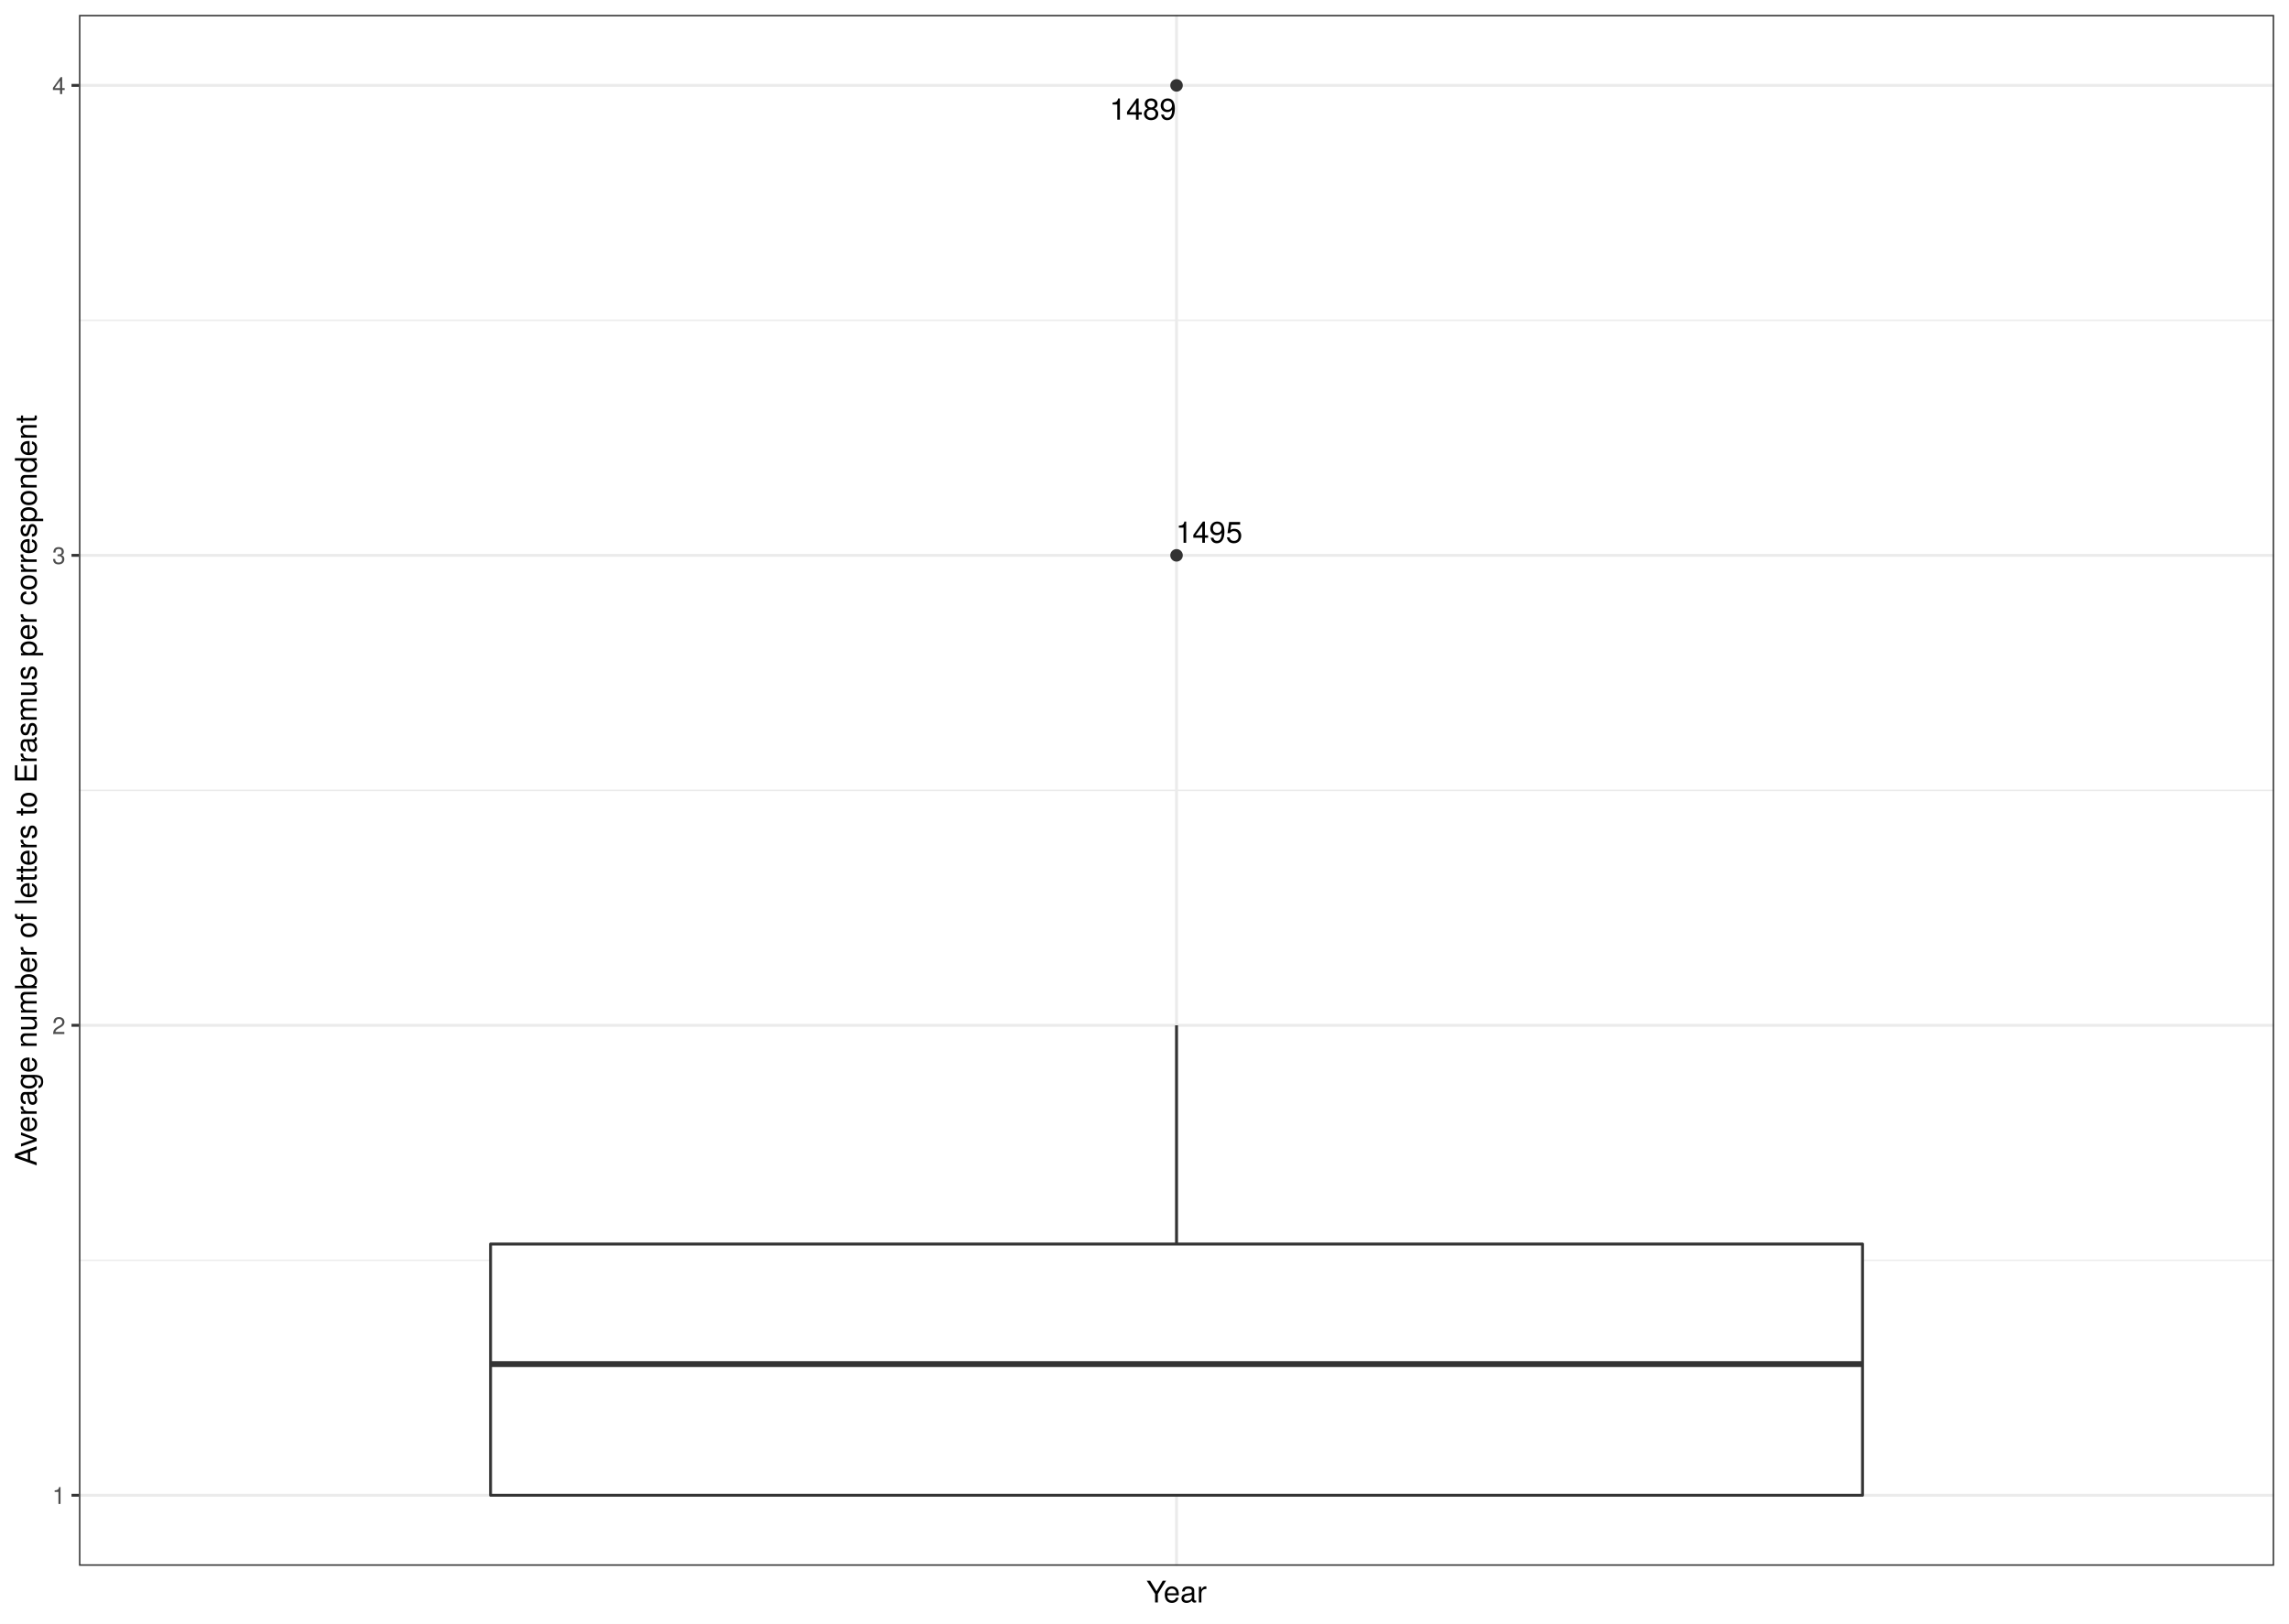
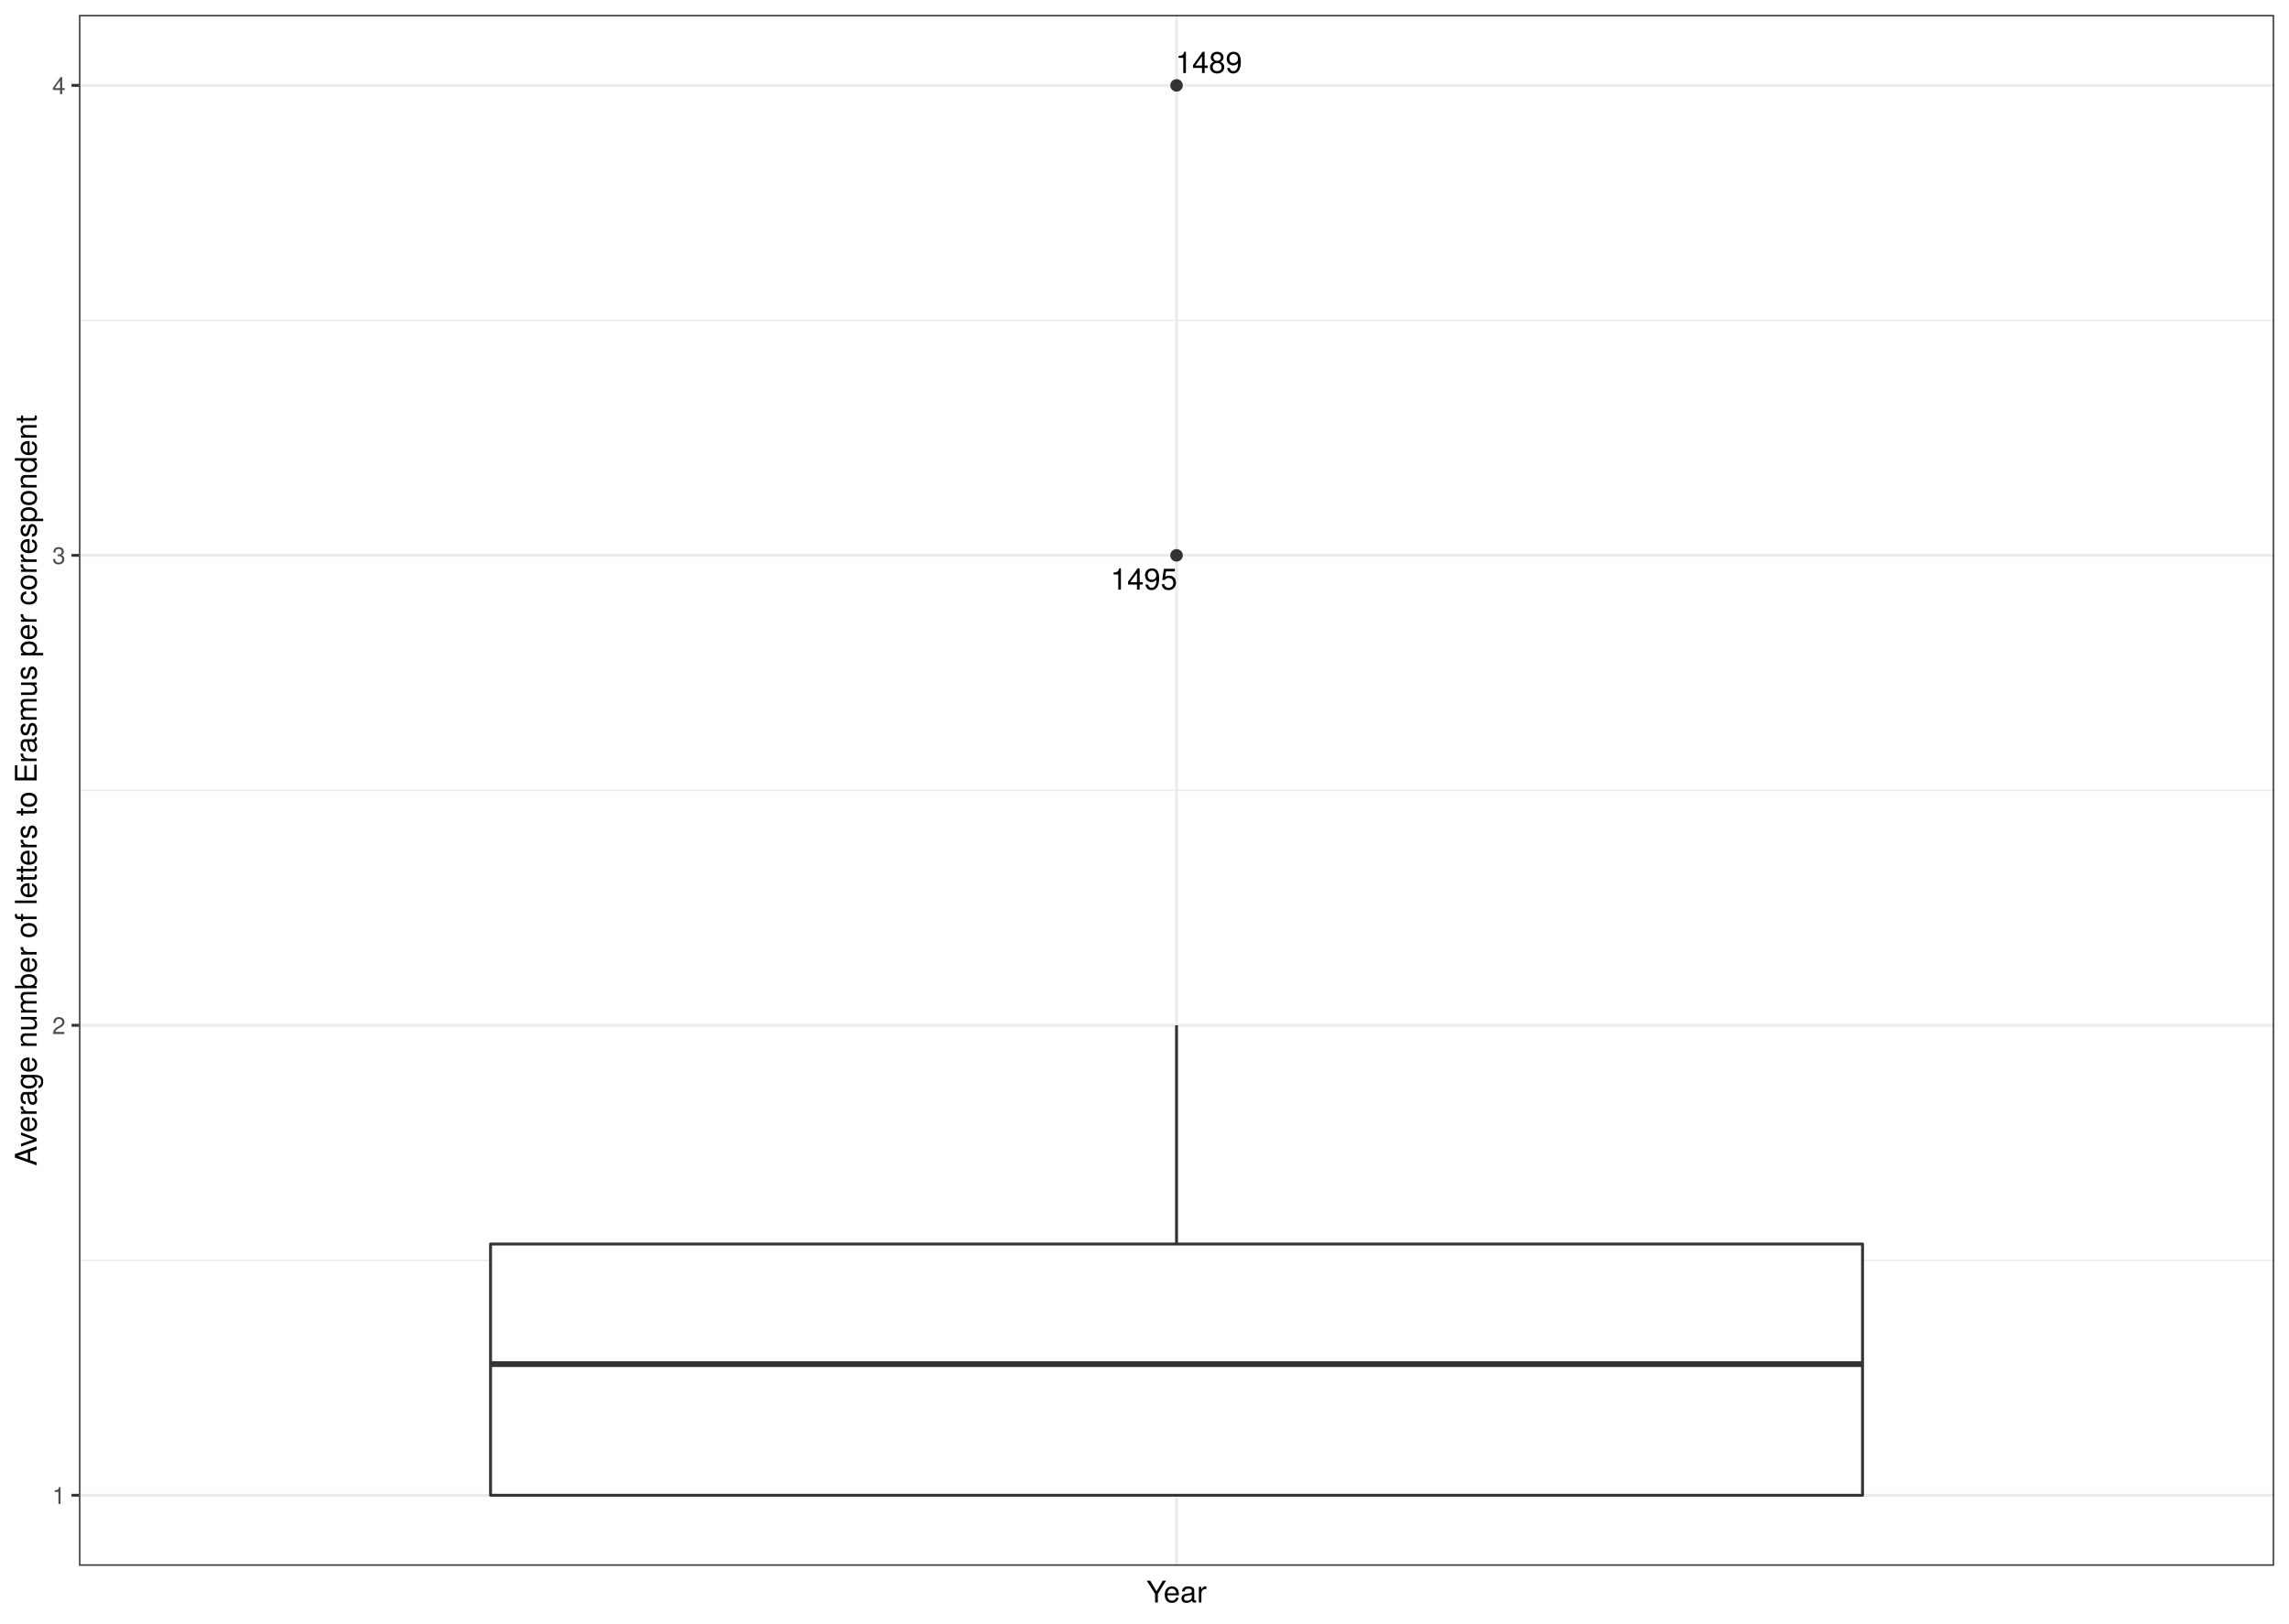
<svg xmlns="http://www.w3.org/2000/svg" class="svglite" width="842.40pt" height="597.60pt" viewBox="0 0 842.40 597.60">
  <defs>
    <style type="text/css">
    .svglite line, .svglite polyline, .svglite polygon, .svglite path, .svglite rect, .svglite circle {
      fill: none;
      stroke: #000000;
      stroke-linecap: round;
      stroke-linejoin: round;
      stroke-miterlimit: 10.00;
    }
    .svglite text {
      white-space: pre;
    }
  </style>
  </defs>
  <rect width="100%" height="100%" style="stroke: none; fill: #FFFFFF;" />
  <defs>
    <clipPath id="cpMC4wMHw4NDIuNDB8MC4wMHw1OTcuNjA=">
      <rect x="0.00" y="0.00" width="842.40" height="597.60" />
    </clipPath>
  </defs>
  <g clip-path="url(#cpMC4wMHw4NDIuNDB8MC4wMHw1OTcuNjA=)">
    <rect x="0.00" y="-0" width="842.40" height="597.60" style="stroke-width: 1.07; stroke: #FFFFFF; fill: #FFFFFF;" />
  </g>
  <defs>
    <clipPath id="cpMjkuMDZ8ODM2LjkyfDUuNDh8NTc2LjMz">
      <rect x="29.06" y="5.48" width="807.87" height="570.85" />
    </clipPath>
  </defs>
  <g clip-path="url(#cpMjkuMDZ8ODM2LjkyfDUuNDh8NTc2LjMz)">
    <rect x="29.06" y="5.48" width="807.87" height="570.85" style="stroke-width: 1.07; stroke: none; fill: #FFFFFF;" />
    <polyline points="29.06,463.89 836.92,463.89 " style="stroke-width: 0.53; stroke: #EBEBEB; stroke-linecap: butt;" />
    <polyline points="29.06,290.91 836.92,290.91 " style="stroke-width: 0.53; stroke: #EBEBEB; stroke-linecap: butt;" />
    <polyline points="29.06,117.92 836.92,117.92 " style="stroke-width: 0.53; stroke: #EBEBEB; stroke-linecap: butt;" />
    <polyline points="29.06,550.38 836.92,550.38 " style="stroke-width: 1.07; stroke: #EBEBEB; stroke-linecap: butt;" />
    <polyline points="29.06,377.40 836.92,377.40 " style="stroke-width: 1.07; stroke: #EBEBEB; stroke-linecap: butt;" />
    <polyline points="29.06,204.41 836.92,204.41 " style="stroke-width: 1.07; stroke: #EBEBEB; stroke-linecap: butt;" />
    <polyline points="29.06,31.43 836.92,31.43 " style="stroke-width: 1.07; stroke: #EBEBEB; stroke-linecap: butt;" />
    <polyline points="432.99,576.33 432.99,5.48 " style="stroke-width: 1.07; stroke: #EBEBEB; stroke-linecap: butt;" />
    <circle cx="432.99" cy="31.43" r="1.95" style="stroke-width: 0.71; stroke: #333333; fill: #333333;" />
    <circle cx="432.99" cy="204.41" r="1.95" style="stroke-width: 0.71; stroke: #333333; fill: #333333;" />
    <line x1="432.99" y1="457.90" x2="432.99" y2="377.40" style="stroke-width: 1.07; stroke: #333333; stroke-linecap: butt;" />
    <line x1="432.99" y1="550.38" x2="432.99" y2="550.38" style="stroke-width: 1.07; stroke: #333333; stroke-linecap: butt;" />
    <polygon points="180.53,457.90 180.53,550.38 685.45,550.38 685.45,457.90 180.53,457.90 " style="stroke-width: 1.07; stroke: #333333; fill: #FFFFFF;" />
    <line x1="180.53" y1="502.10" x2="685.45" y2="502.10" style="stroke-width: 2.13; stroke: #333333; stroke-linecap: butt;" />
-     <text x="420.60" y="44.06" text-anchor="middle" style="font-size: 11.04px; font-family: &quot;TeX Gyre Heros&quot;;" textLength="28.08px" lengthAdjust="spacingAndGlyphs">1489</text>
-     <text x="444.99" y="199.80" text-anchor="middle" style="font-size: 11.04px; font-family: &quot;TeX Gyre Heros&quot;;" textLength="28.08px" lengthAdjust="spacingAndGlyphs">1495</text>
+     <text x="444.89" y="26.88" text-anchor="middle" style="font-size: 11.04px; font-family: &quot;TeX Gyre Heros&quot;;" textLength="28.08px" lengthAdjust="spacingAndGlyphs">1489</text>
+     <text x="420.97" y="217.04" text-anchor="middle" style="font-size: 11.04px; font-family: &quot;TeX Gyre Heros&quot;;" textLength="28.08px" lengthAdjust="spacingAndGlyphs">1495</text>
    <rect x="29.06" y="5.48" width="807.87" height="570.85" style="stroke-width: 1.07; stroke: #333333;" />
  </g>
  <g clip-path="url(#cpMC4wMHw4NDIuNDB8MC4wMHw1OTcuNjA=)">
    <text x="24.12" y="553.59" text-anchor="end" style="font-size: 8.80px;fill: #4D4D4D; font-family: &quot;TeX Gyre Heros&quot;;" textLength="5.59px" lengthAdjust="spacingAndGlyphs">1</text>
    <text x="24.12" y="380.61" text-anchor="end" style="font-size: 8.80px;fill: #4D4D4D; font-family: &quot;TeX Gyre Heros&quot;;" textLength="5.59px" lengthAdjust="spacingAndGlyphs">2</text>
    <text x="24.12" y="207.62" text-anchor="end" style="font-size: 8.80px;fill: #4D4D4D; font-family: &quot;TeX Gyre Heros&quot;;" textLength="5.59px" lengthAdjust="spacingAndGlyphs">3</text>
    <text x="24.12" y="34.63" text-anchor="end" style="font-size: 8.80px;fill: #4D4D4D; font-family: &quot;TeX Gyre Heros&quot;;" textLength="5.59px" lengthAdjust="spacingAndGlyphs">4</text>
    <polyline points="26.32,550.38 29.06,550.38 " style="stroke-width: 1.07; stroke: #333333; stroke-linecap: butt;" />
    <polyline points="26.32,377.40 29.06,377.40 " style="stroke-width: 1.07; stroke: #333333; stroke-linecap: butt;" />
    <polyline points="26.32,204.41 29.06,204.41 " style="stroke-width: 1.07; stroke: #333333; stroke-linecap: butt;" />
    <polyline points="26.32,31.43 29.06,31.43 " style="stroke-width: 1.07; stroke: #333333; stroke-linecap: butt;" />
    <text x="432.99" y="589.83" text-anchor="middle" style="font-size: 11.00px; font-family: &quot;TeX Gyre Heros&quot;;" textLength="23.28px" lengthAdjust="spacingAndGlyphs">Year</text>
    <text transform="translate(13.50,290.91) rotate(-90)" text-anchor="middle" style="font-size: 11.00px; font-family: &quot;TeX Gyre Heros&quot;;" textLength="314.94px" lengthAdjust="spacingAndGlyphs">Average number of letters to Erasmus per correspondent</text>
  </g>
</svg>
